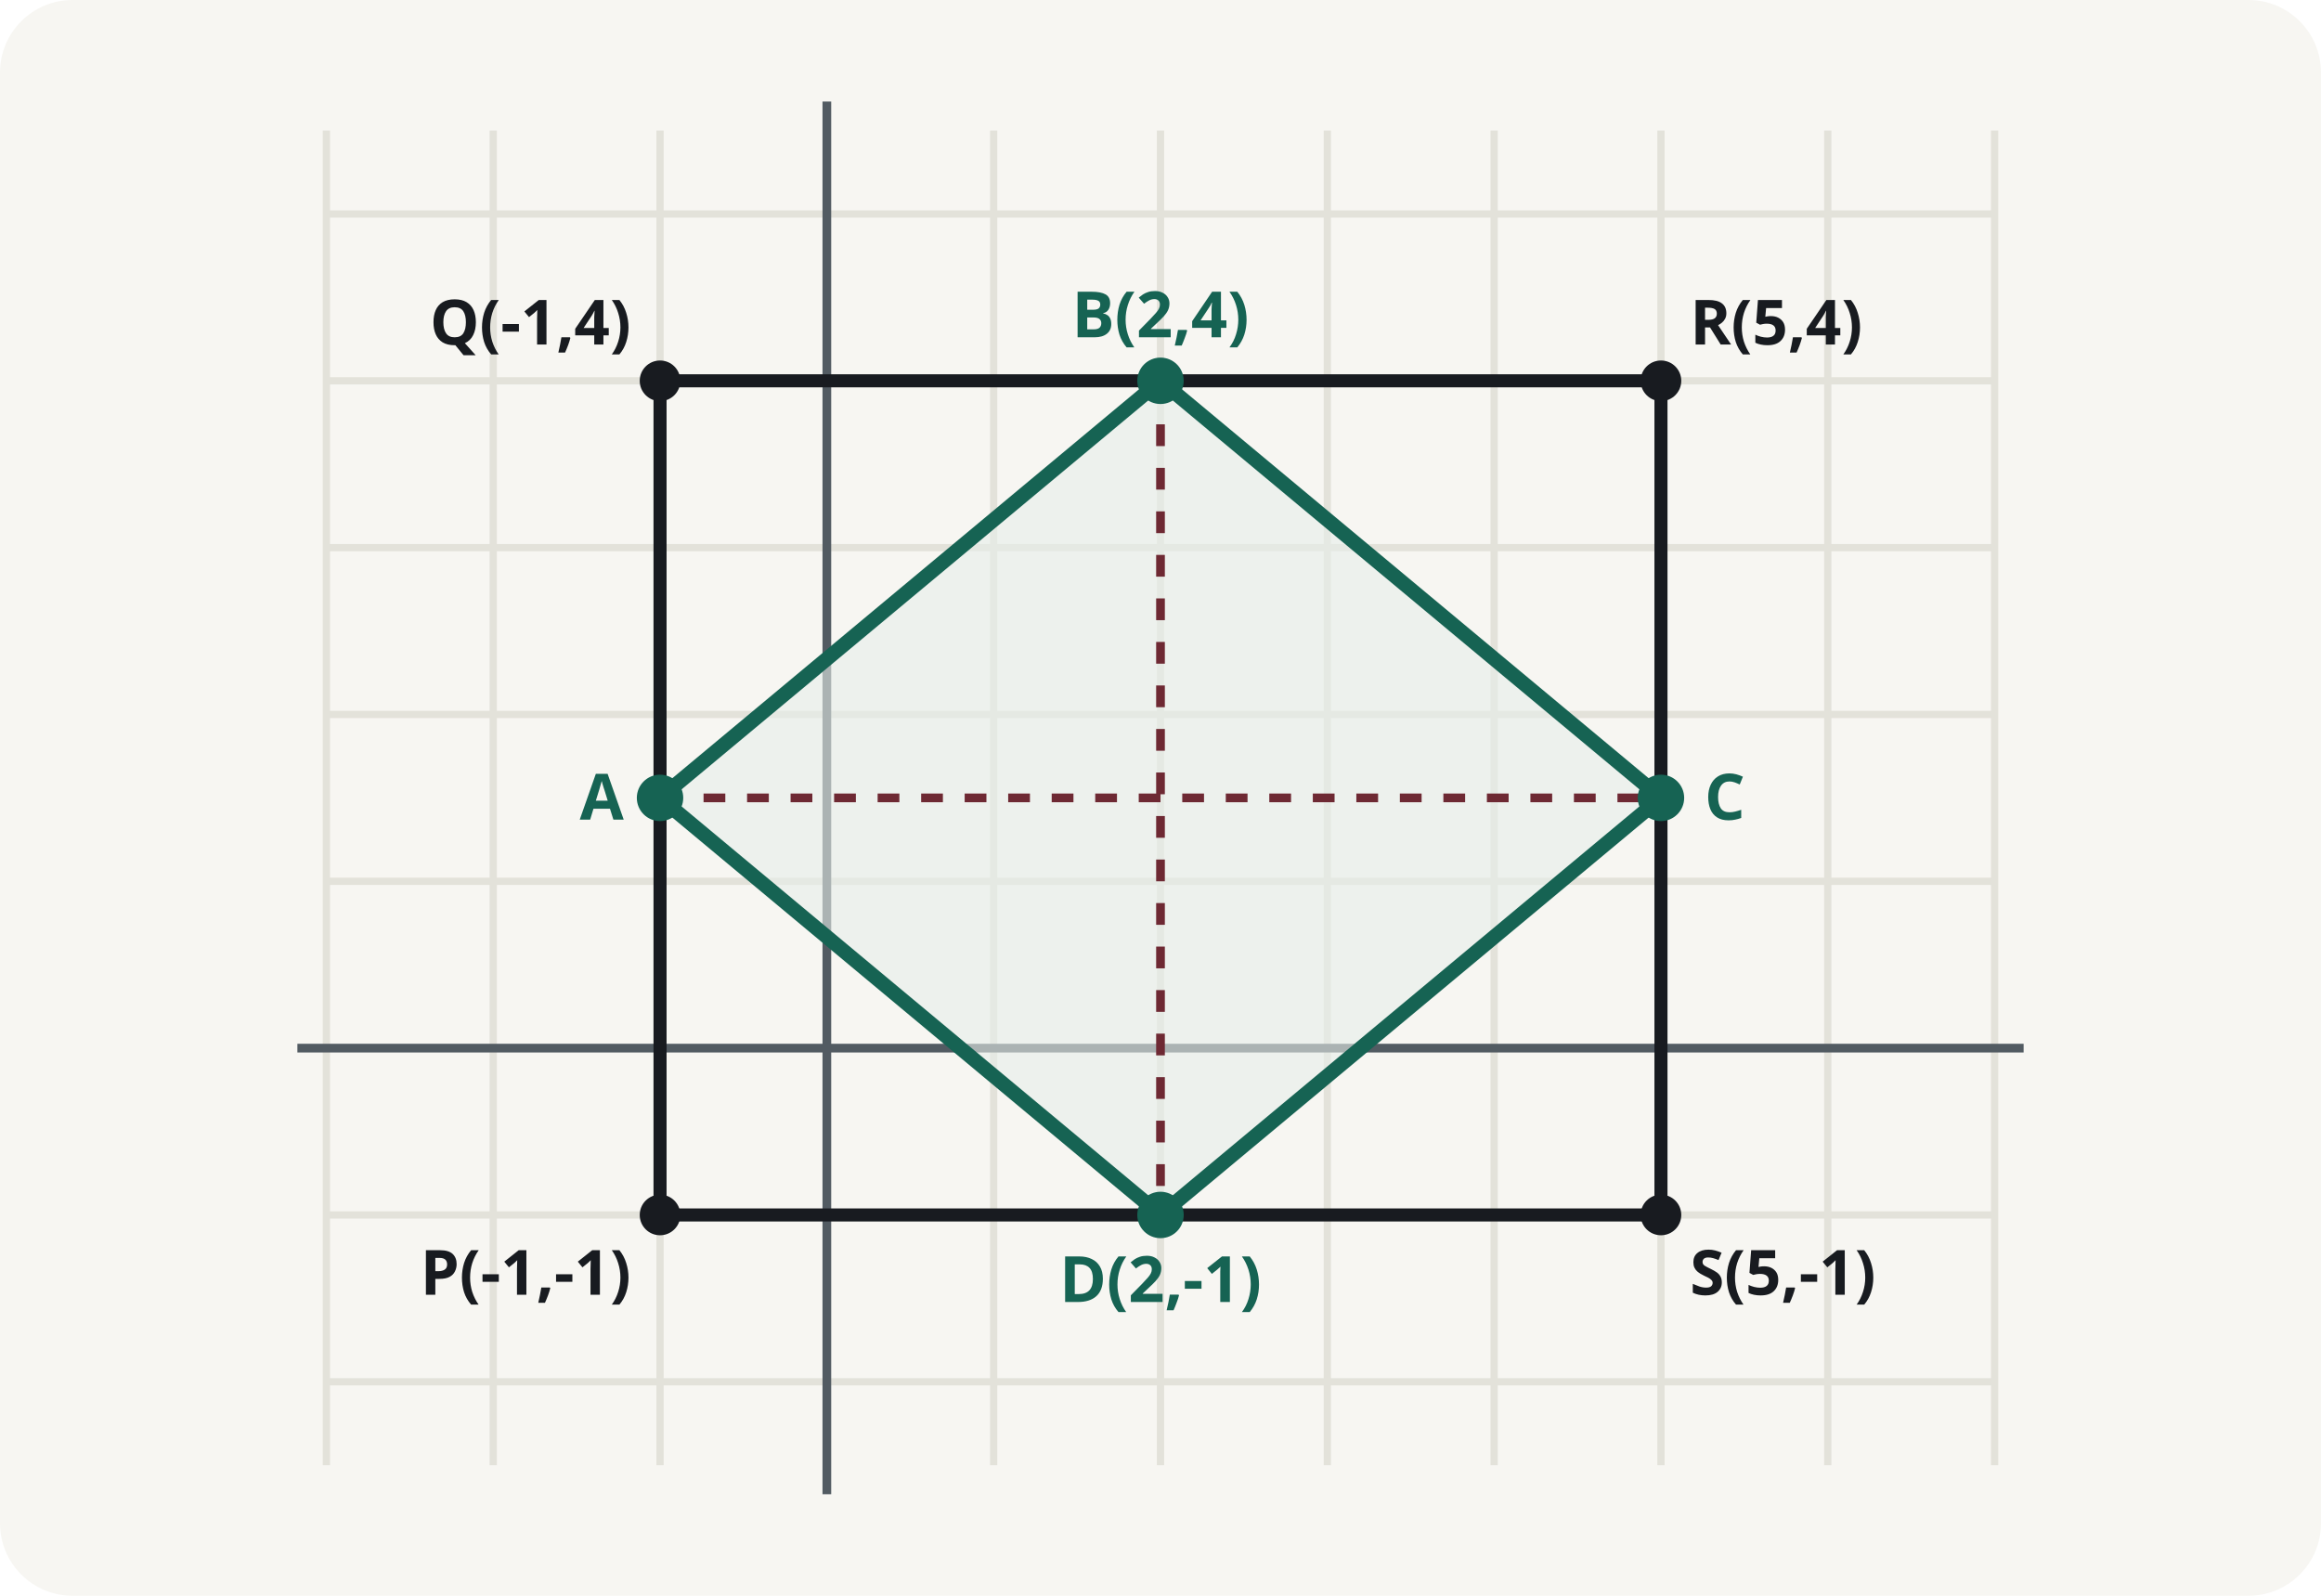
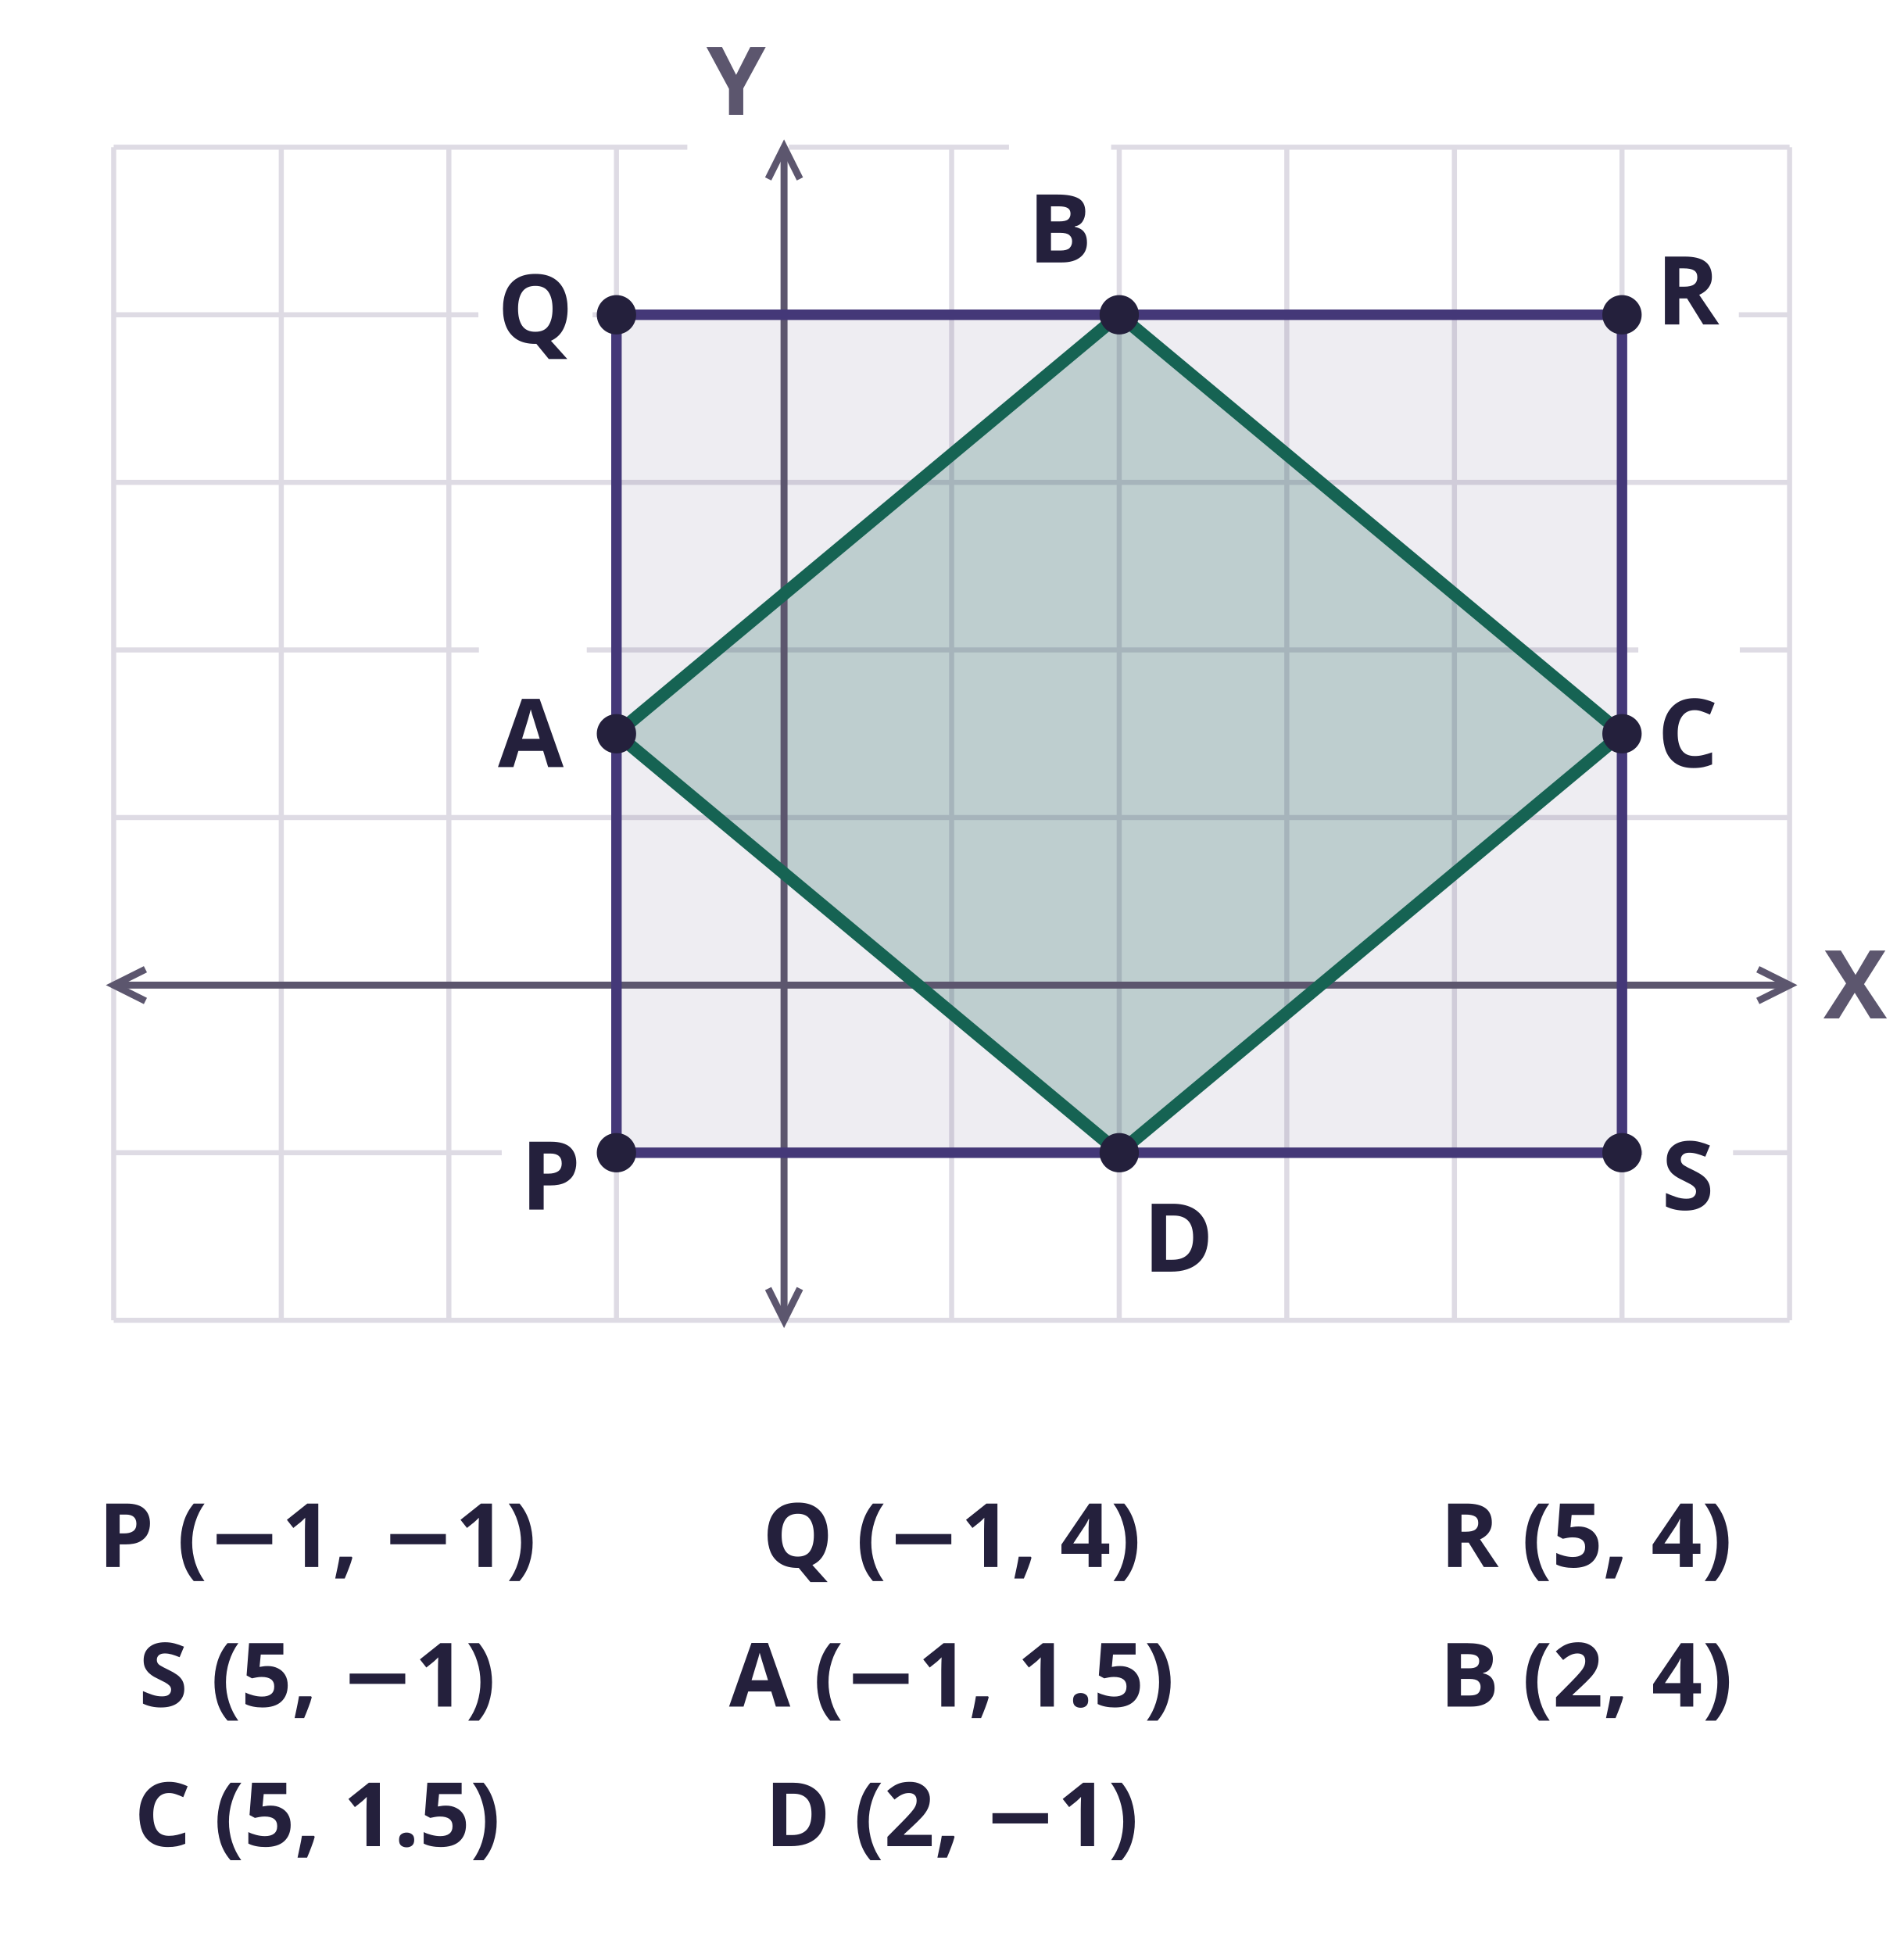
- <svg xmlns="http://www.w3.org/2000/svg" viewBox="0 0 320 220" role="img" aria-labelledby="t desc">
-   <rect width="320" height="220" rx="10" fill="#F7F6F2" />
-   <line x1="45.0" y1="18.0" x2="45.0" y2="202.0" stroke="#E3E2DA" stroke-width="1" />
-   <line x1="68.0" y1="18.0" x2="68.0" y2="202.0" stroke="#E3E2DA" stroke-width="1" />
-   <line x1="91.0" y1="18.0" x2="91.0" y2="202.0" stroke="#E3E2DA" stroke-width="1" />
-   <line x1="114.0" y1="18.0" x2="114.0" y2="202.0" stroke="#E3E2DA" stroke-width="1" />
-   <line x1="137.0" y1="18.0" x2="137.0" y2="202.0" stroke="#E3E2DA" stroke-width="1" />
-   <line x1="160.0" y1="18.0" x2="160.0" y2="202.0" stroke="#E3E2DA" stroke-width="1" />
-   <line x1="183.0" y1="18.0" x2="183.0" y2="202.0" stroke="#E3E2DA" stroke-width="1" />
-   <line x1="206.0" y1="18.0" x2="206.0" y2="202.0" stroke="#E3E2DA" stroke-width="1" />
-   <line x1="229.0" y1="18.0" x2="229.0" y2="202.0" stroke="#E3E2DA" stroke-width="1" />
-   <line x1="252.0" y1="18.0" x2="252.0" y2="202.0" stroke="#E3E2DA" stroke-width="1" />
-   <line x1="275.0" y1="18.0" x2="275.0" y2="202.0" stroke="#E3E2DA" stroke-width="1" />
-   <line x1="45.0" y1="190.5" x2="275.0" y2="190.5" stroke="#E3E2DA" stroke-width="1" />
-   <line x1="45.0" y1="167.5" x2="275.0" y2="167.5" stroke="#E3E2DA" stroke-width="1" />
-   <line x1="45.0" y1="144.5" x2="275.0" y2="144.5" stroke="#E3E2DA" stroke-width="1" />
-   <line x1="45.0" y1="121.5" x2="275.0" y2="121.5" stroke="#E3E2DA" stroke-width="1" />
-   <line x1="45.0" y1="98.5" x2="275.0" y2="98.5" stroke="#E3E2DA" stroke-width="1" />
-   <line x1="45.0" y1="75.5" x2="275.0" y2="75.5" stroke="#E3E2DA" stroke-width="1" />
-   <line x1="45.0" y1="52.5" x2="275.0" y2="52.5" stroke="#E3E2DA" stroke-width="1" />
-   <line x1="45.0" y1="29.5" x2="275.0" y2="29.5" stroke="#E3E2DA" stroke-width="1" />
-   <line x1="114.0" y1="14.0" x2="114.0" y2="206.0" stroke="#525B62" stroke-width="1.2" />
-   <line x1="41.0" y1="144.5" x2="279.0" y2="144.5" stroke="#525B62" stroke-width="1.2" />
-   <polygon points="91.0,167.5 91.0,52.5 229.0,52.5 229.0,167.5" fill="none" stroke="#181B20" stroke-width="1.8" />
-   <polygon points="91.0,110.0 160.0,52.5 229.0,110.0 160.0,167.5" fill="#E6EFEA" fill-opacity="0.6" stroke="#166353" stroke-width="2" />
-   <line x1="91.0" y1="110.0" x2="229.0" y2="110.0" stroke="#6E2933" stroke-width="1.2" stroke-dasharray="3,3" />
-   <line x1="160.0" y1="52.5" x2="160.0" y2="167.5" stroke="#6E2933" stroke-width="1.2" stroke-dasharray="3,3" />
-   <circle cx="91.0" cy="167.5" r="2.8" fill="#181B20" />
-   <text x="87.0" y="178.5" font-family="system-ui,sans-serif" font-size="8.6" font-weight="700" text-anchor="end" fill="#181B20">P(-1,-1)</text>
-   <circle cx="91.0" cy="52.5" r="2.8" fill="#181B20" />
-   <text x="87.0" y="47.5" font-family="system-ui,sans-serif" font-size="8.6" font-weight="700" text-anchor="end" fill="#181B20">Q(-1,4)</text>
-   <circle cx="229.0" cy="52.5" r="2.8" fill="#181B20" />
-   <text x="233.0" y="47.5" font-family="system-ui,sans-serif" font-size="8.6" font-weight="700" text-anchor="start" fill="#181B20">R(5,4)</text>
-   <circle cx="229.0" cy="167.5" r="2.8" fill="#181B20" />
-   <text x="233.0" y="178.5" font-family="system-ui,sans-serif" font-size="8.6" font-weight="700" text-anchor="start" fill="#181B20">S(5,-1)</text>
-   <circle cx="91.0" cy="110.0" r="3.2" fill="#166353" />
-   <text x="86.0" y="113.0" font-family="system-ui,sans-serif" font-size="8.8" font-weight="700" text-anchor="end" fill="#166353">A</text>
-   <circle cx="160.0" cy="52.5" r="3.2" fill="#166353" />
-   <text x="160.0" y="46.5" font-family="system-ui,sans-serif" font-size="8.8" font-weight="700" text-anchor="middle" fill="#166353">B(2,4)</text>
-   <circle cx="229.0" cy="110.0" r="3.2" fill="#166353" />
-   <text x="235.0" y="113.0" font-family="system-ui,sans-serif" font-size="8.8" font-weight="700" text-anchor="start" fill="#166353">C</text>
-   <circle cx="160.0" cy="167.5" r="3.2" fill="#166353" />
-   <text x="160.0" y="179.5" font-family="system-ui,sans-serif" font-size="8.8" font-weight="700" text-anchor="middle" fill="#166353">D(2,-1)</text>
+ <svg xmlns="http://www.w3.org/2000/svg" role="img" font-family="system-ui, sans-serif" font-weight="550" aria-labelledby="t desc" viewBox="0 0 300 308">
+   <g aria-hidden="true" stroke="#dedbe4" stroke-width=".8">
+     <line x1="17.92" y1="23.2" x2="17.92" y2="208.112" />
+     <line x1="44.336" y1="23.2" x2="44.336" y2="208.112" />
+     <line x1="70.752" y1="23.2" x2="70.752" y2="208.112" />
+     <line x1="97.168" y1="23.2" x2="97.168" y2="208.112" />
+     <line x1="150" y1="23.2" x2="150" y2="208.112" />
+     <line x1="176.416" y1="23.2" x2="176.416" y2="208.112" />
+     <line x1="202.832" y1="23.2" x2="202.832" y2="208.112" />
+     <line x1="229.248" y1="23.2" x2="229.248" y2="208.112" />
+     <line x1="255.664" y1="23.2" x2="255.664" y2="208.112" />
+     <line x1="282.08" y1="23.2" x2="282.08" y2="208.112" />
+     <line x1="17.92" y1="208.112" x2="282.08" y2="208.112" />
+     <line x1="17.92" y1="181.696" x2="79.086" y2="181.696" />
+     <line x1="94.508" y1="181.696" x2="177.185" y2="181.696" />
+     <line x1="194.295" y1="181.696" x2="258.902" y2="181.696" />
+     <line x1="273.168" y1="181.696" x2="282.08" y2="181.696" />
+     <line x1="17.92" y1="128.864" x2="282.08" y2="128.864" />
+     <line x1="17.92" y1="102.448" x2="75.488" y2="102.448" />
+     <line x1="92.488" y1="102.448" x2="258.233" y2="102.448" />
+     <line x1="274.233" y1="102.448" x2="282.08" y2="102.448" />
+     <line x1="17.92" y1="76.032" x2="282.08" y2="76.032" />
+     <line x1="17.92" y1="49.616" x2="75.401" y2="49.616" />
+     <line x1="93.401" y1="49.616" x2="258.082" y2="49.616" />
+     <line x1="274.082" y1="49.616" x2="282.08" y2="49.616" />
+     <line x1="17.92" y1="23.2" x2="108.337" y2="23.2" />
+     <line x1="124.337" y1="23.2" x2="159.045" y2="23.2" />
+     <line x1="175.139" y1="23.2" x2="282.08" y2="23.2" />
+   </g>
+   <polygon points="97.168,181.696 97.168,49.616 255.664,49.616 255.664,181.696" fill="#443878" fill-opacity="0.09" data-dg-region="PQRS" />
+   <polygon points="97.168,115.656 176.416,49.616 255.664,115.656 176.416,181.696" fill="#166353" fill-opacity="0.22" data-dg-region="ABCD" data-dg-obstacle="region-ABCD" data-dg-fill="" />
+   <line x1="17.92" y1="155.28" x2="282.08" y2="155.28" stroke="#5c566e" stroke-width="1.1" data-dg-obstacle="X-axis" />
+   <polyline points="277.08,157.78 282.08,155.28 277.08,152.78" fill="none" stroke="#5c566e" stroke-width="1.1" data-dg-obstacle="X-arrow" />
+   <polyline points="22.92,152.78 17.92,155.28 22.92,157.78" fill="none" stroke="#5c566e" stroke-width="1.1" data-dg-obstacle="X′-arrow" />
+   <line x1="123.584" y1="208.112" x2="123.584" y2="23.2" stroke="#5c566e" stroke-width="1.1" data-dg-obstacle="Y-axis" />
+   <polyline points="126.084,28.2 123.584,23.2 121.084,28.2" fill="none" stroke="#5c566e" stroke-width="1.1" data-dg-obstacle="Y-arrow" />
+   <polyline points="121.084,203.112 123.584,208.112 126.084,203.112" fill="none" stroke="#5c566e" stroke-width="1.1" data-dg-obstacle="Y′-arrow" />
+   <line x1="97.168" y1="181.696" x2="97.168" y2="49.616" stroke="#443878" stroke-width="1.65" stroke-linecap="round" data-dg-obstacle="PQ" data-dg-edge="PQ" />
+   <line x1="97.168" y1="49.616" x2="255.664" y2="49.616" stroke="#443878" stroke-width="1.65" stroke-linecap="round" data-dg-obstacle="QR" data-dg-edge="QR" />
+   <line x1="255.664" y1="49.616" x2="255.664" y2="181.696" stroke="#443878" stroke-width="1.65" stroke-linecap="round" data-dg-obstacle="RS" data-dg-edge="RS" />
+   <line x1="255.664" y1="181.696" x2="97.168" y2="181.696" stroke="#443878" stroke-width="1.65" stroke-linecap="round" data-dg-obstacle="SP" data-dg-edge="SP" />
+   <line x1="97.168" y1="115.656" x2="176.416" y2="49.616" stroke="#166353" stroke-width="2" stroke-linecap="round" data-dg-obstacle="AB" data-dg-edge="AB" />
+   <line x1="176.416" y1="49.616" x2="255.664" y2="115.656" stroke="#166353" stroke-width="2" stroke-linecap="round" data-dg-obstacle="BC" data-dg-edge="BC" />
+   <line x1="255.664" y1="115.656" x2="176.416" y2="181.696" stroke="#166353" stroke-width="2" stroke-linecap="round" data-dg-obstacle="CD" data-dg-edge="CD" />
+   <line x1="176.416" y1="181.696" x2="97.168" y2="115.656" stroke="#166353" stroke-width="2" stroke-linecap="round" data-dg-obstacle="DA" data-dg-edge="DA" />
+   <circle cx="97.168" cy="181.696" r="3.1" fill="#24203c" data-dg-obstacle="point-P" data-dg-fill="" data-dg-point="P" />
+   <circle cx="97.168" cy="49.616" r="3.1" fill="#24203c" data-dg-obstacle="point-Q" data-dg-fill="" data-dg-point="Q" />
+   <circle cx="255.664" cy="49.616" r="3.1" fill="#24203c" data-dg-obstacle="point-R" data-dg-fill="" data-dg-point="R" />
+   <circle cx="255.664" cy="181.696" r="3.1" fill="#24203c" data-dg-obstacle="point-S" data-dg-fill="" data-dg-point="S" />
+   <circle cx="97.168" cy="115.656" r="3.1" fill="#24203c" data-dg-obstacle="point-A" data-dg-fill="" data-dg-point="A" />
+   <circle cx="176.416" cy="49.616" r="3.1" fill="#24203c" data-dg-obstacle="point-B" data-dg-fill="" data-dg-point="B" />
+   <circle cx="255.664" cy="115.656" r="3.1" fill="#24203c" data-dg-obstacle="point-C" data-dg-fill="" data-dg-point="C" />
+   <circle cx="176.416" cy="181.696" r="3.1" fill="#24203c" data-dg-obstacle="point-D" data-dg-fill="" data-dg-point="D" />
+   <text text-anchor="middle" dy=".35em" fill="#5c566e" data-dg-label="X" data-dg-font="vertex" x="292.43" y="155.28" font-size="15">X</text>
+   <text text-anchor="middle" dy=".35em" fill="#5c566e" data-dg-label="Y" data-dg-font="vertex" x="116.024" y="12.85" font-size="15">Y</text>
+   <text text-anchor="middle" dy=".35em" fill="#24203c" data-dg-label="P" data-dg-font="vertex" x="86.797" y="185.418" font-size="15">P</text>
+   <text text-anchor="middle" dy=".35em" fill="#24203c" data-dg-label="Q" data-dg-font="vertex" x="84.377" y="48.798" font-size="15">Q</text>
+   <text text-anchor="middle" dy=".35em" fill="#24203c" data-dg-label="R" data-dg-font="vertex" x="266.035" y="45.894" font-size="15">R</text>
+   <text text-anchor="middle" dy=".35em" fill="#24203c" data-dg-label="S" data-dg-font="vertex" x="266.035" y="185.418" font-size="15">S</text>
+   <text text-anchor="middle" dy=".35em" fill="#24203c" data-dg-label="A" data-dg-font="vertex" x="83.668" y="115.656" font-size="15">A</text>
+   <text text-anchor="middle" dy=".35em" fill="#24203c" data-dg-label="B" data-dg-font="vertex" x="167.092" y="36.116" font-size="15">B</text>
+   <text text-anchor="middle" dy=".35em" fill="#24203c" data-dg-label="C" data-dg-font="vertex" x="266.014" y="115.656" font-size="15">C</text>
+   <text text-anchor="middle" dy=".35em" fill="#24203c" data-dg-label="D" data-dg-font="vertex" x="185.74" y="195.196" font-size="15">D</text>
+   <text x="50" y="247" text-anchor="middle" font-size="14" fill="#24203c">P (−1, −1)</text>
+   <text x="150" y="247" text-anchor="middle" font-size="14" fill="#24203c">Q (−1, 4)</text>
+   <text x="250" y="247" text-anchor="middle" font-size="14" fill="#24203c">R (5, 4)</text>
+   <text x="50" y="269" text-anchor="middle" font-size="14" fill="#24203c">S (5, −1)</text>
+   <text x="150" y="269" text-anchor="middle" font-size="14" fill="#24203c">A (−1, 1.5)</text>
+   <text x="250" y="269" text-anchor="middle" font-size="14" fill="#24203c">B (2, 4)</text>
+   <text x="50" y="291" text-anchor="middle" font-size="14" fill="#24203c">C (5, 1.5)</text>
+   <text x="150" y="291" text-anchor="middle" font-size="14" fill="#24203c">D (2, −1)</text>
</svg>
